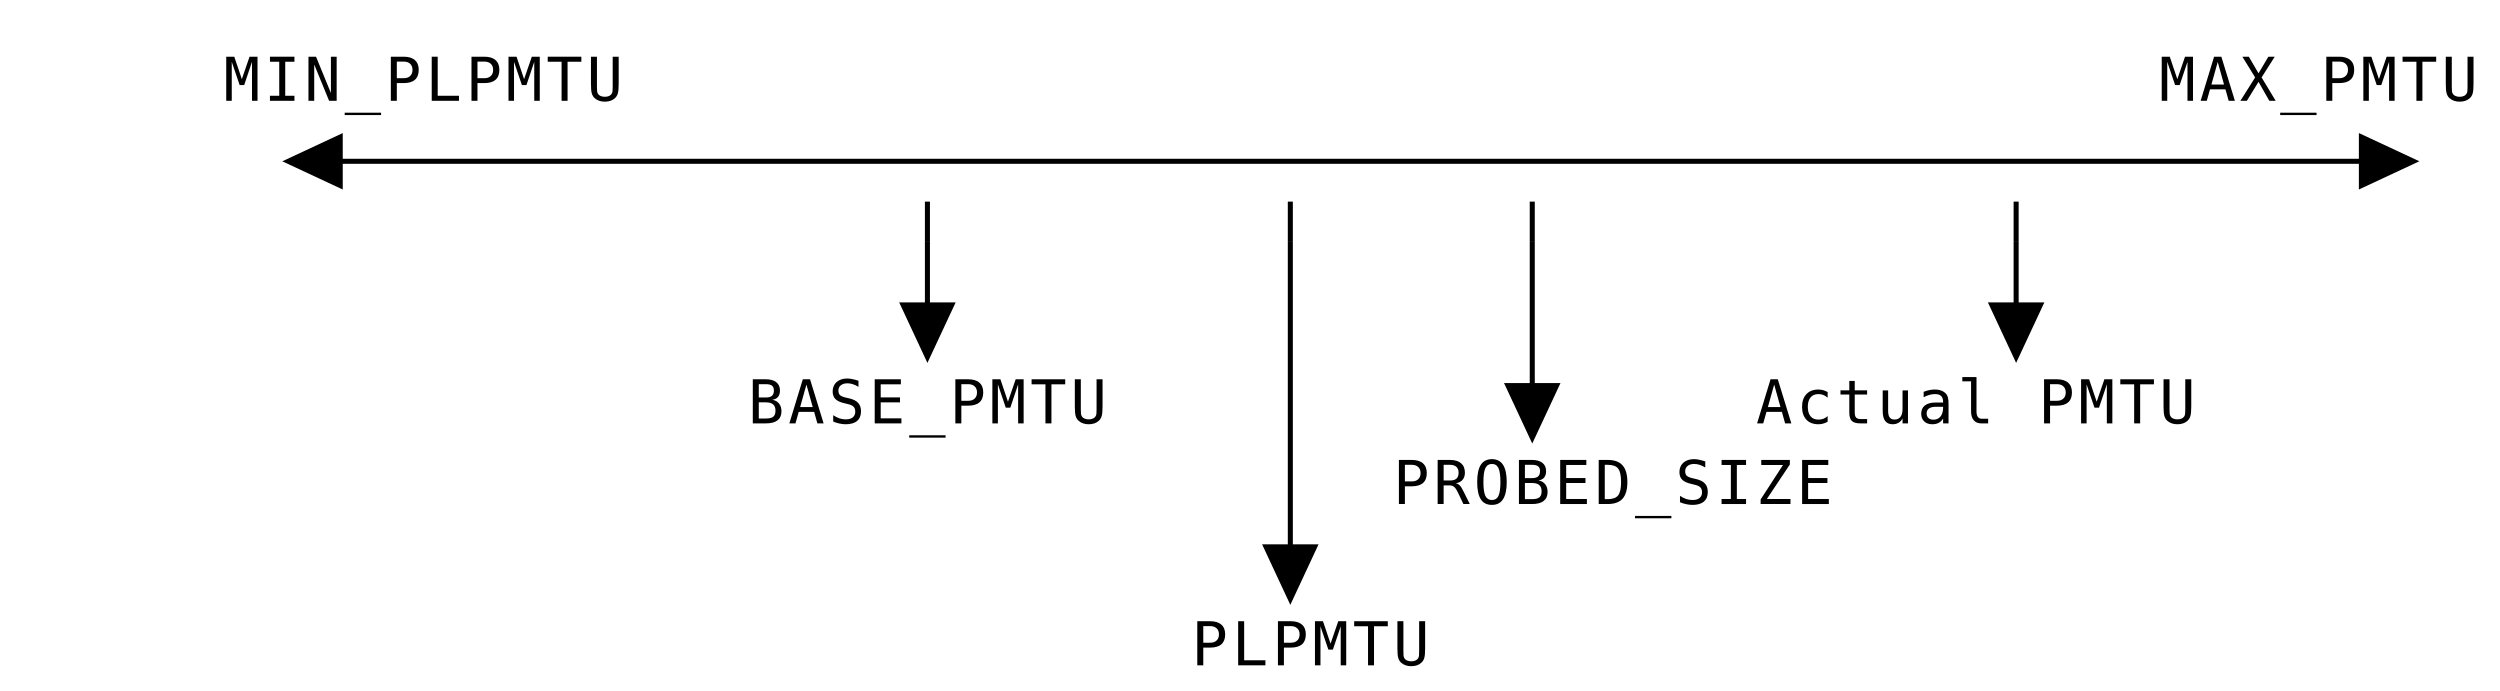
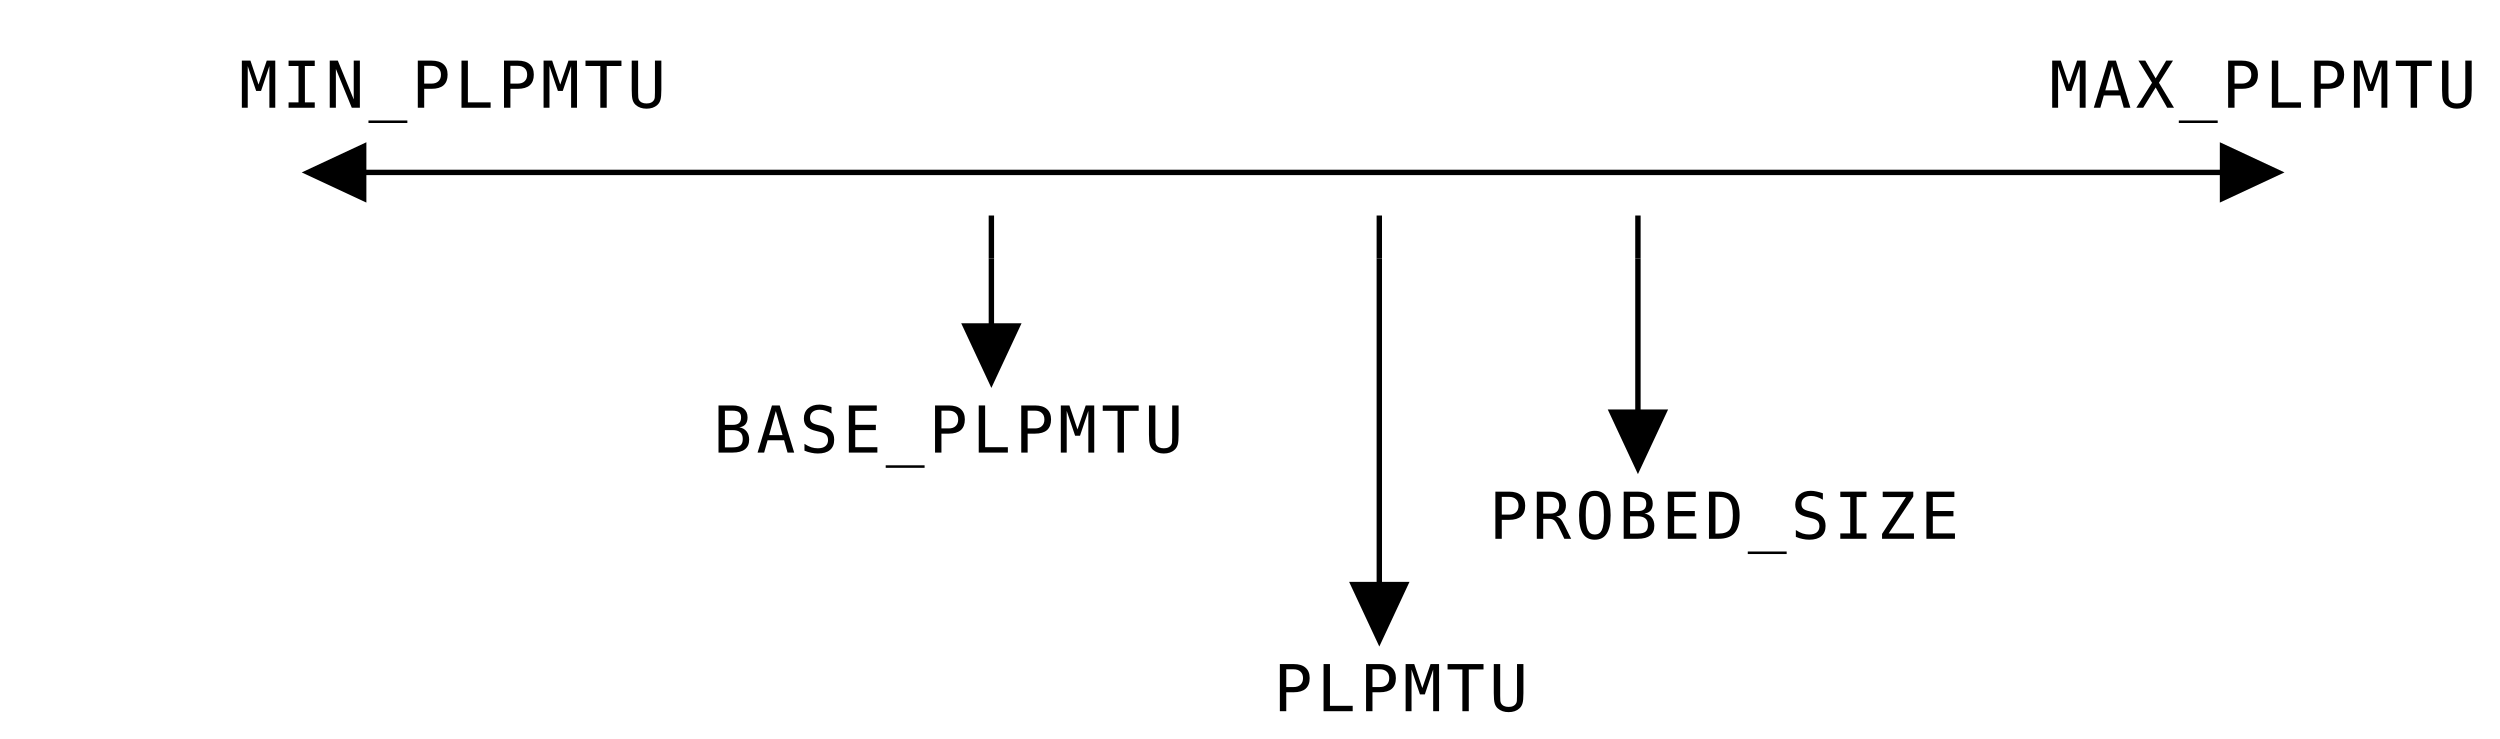
- <svg xmlns="http://www.w3.org/2000/svg" class="diagram" version="1.1" height="137" width="496" viewBox="0 0 496.0 137.0">
+ <svg xmlns="http://www.w3.org/2000/svg" class="diagram" version="1.1" height="137" width="464" viewBox="0 0 464.0 137.0">
  <g transform="translate(8,16)">
-     <path d="M 56,16 L 464,16" fill="none" stroke="black" />
+     <path d="M 56,16 L 408,16" fill="none" stroke="black" />
    <path d="M 176,32 L 176,48" fill="none" stroke="black" />
    <path d="M 248,32 L 248,96" fill="none" stroke="black" />
    <path d="M 296,32 L 296,64" fill="none" stroke="black" />
-     <path d="M 392,32 L 392,48" fill="none" stroke="black" />
    <path d="M 176,24 L 176,32" fill="none" stroke="black" />
    <path d="M 248,24 L 248,32" fill="none" stroke="black" />
    <path d="M 296,24 L 296,32" fill="none" stroke="black" />
-     <path d="M 392,24 L 392,32" fill="none" stroke="black" />
    <polygon points="64,16 52,10.4 52,21.6" transform="rotate(180, 56, 16)" fill="black" />
    <polygon points="184,48 172,42.4 172,53.6" transform="rotate(90, 176, 48)" fill="black" />
    <polygon points="256,96 244,90.4 244,101.6" transform="rotate(90, 248, 96)" fill="black" />
    <polygon points="304,64 292,58.4 292,69.6" transform="rotate(90, 296, 64)" fill="black" />
-     <polygon points="400,48 388,42.4 388,53.6" transform="rotate(90, 392, 48)" fill="black" />
-     <polygon points="472,16 460,10.4 460,21.6" transform="rotate(0, 464, 16)" fill="black" />
+     <polygon points="416,16 404,10.4 404,21.6" transform="rotate(0, 408, 16)" fill="black" />
+     <text text-anchor="middle" font-family="monospace" x="400" y="4" fill="black" font-size="1em">_</text>
+     <text text-anchor="middle" font-family="monospace" x="416" y="4" fill="black" font-size="1em">L</text>
+     <text text-anchor="middle" font-family="monospace" x="192" y="68" fill="black" font-size="1em">M</text>
+     <text text-anchor="middle" font-family="monospace" x="288" y="84" fill="black" font-size="1em">O</text>
+     <text text-anchor="middle" font-family="monospace" x="352" y="84" fill="black" font-size="1em">E</text>
+     <text text-anchor="middle" font-family="monospace" x="232" y="116" fill="black" font-size="1em">P</text>
+     <text text-anchor="middle" font-family="monospace" x="272" y="116" fill="black" font-size="1em">U</text>
+     <text text-anchor="middle" font-family="monospace" x="56" y="4" fill="black" font-size="1em">N</text>
+     <text text-anchor="middle" font-family="monospace" x="80" y="4" fill="black" font-size="1em">L</text>
+     <text text-anchor="middle" font-family="monospace" x="320" y="84" fill="black" font-size="1em">_</text>
+     <text text-anchor="middle" font-family="monospace" x="336" y="84" fill="black" font-size="1em">I</text>
+     <text text-anchor="middle" font-family="monospace" x="344" y="84" fill="black" font-size="1em">Z</text>
+     <text text-anchor="middle" font-family="monospace" x="88" y="4" fill="black" font-size="1em">P</text>
+     <text text-anchor="middle" font-family="monospace" x="96" y="4" fill="black" font-size="1em">M</text>
+     <text text-anchor="middle" font-family="monospace" x="392" y="4" fill="black" font-size="1em">X</text>
+     <text text-anchor="middle" font-family="monospace" x="424" y="4" fill="black" font-size="1em">P</text>
+     <text text-anchor="middle" font-family="monospace" x="448" y="4" fill="black" font-size="1em">U</text>
+     <text text-anchor="middle" font-family="monospace" x="152" y="68" fill="black" font-size="1em">E</text>
+     <text text-anchor="middle" font-family="monospace" x="304" y="84" fill="black" font-size="1em">E</text>
+     <text text-anchor="middle" font-family="monospace" x="64" y="4" fill="black" font-size="1em">_</text>
+     <text text-anchor="middle" font-family="monospace" x="384" y="4" fill="black" font-size="1em">A</text>
+     <text text-anchor="middle" font-family="monospace" x="128" y="68" fill="black" font-size="1em">B</text>
    <text text-anchor="middle" font-family="monospace" x="312" y="84" fill="black" font-size="1em">D</text>
+     <text text-anchor="middle" font-family="monospace" x="240" y="116" fill="black" font-size="1em">L</text>
+     <text text-anchor="middle" font-family="monospace" x="264" y="116" fill="black" font-size="1em">T</text>
+     <text text-anchor="middle" font-family="monospace" x="72" y="4" fill="black" font-size="1em">P</text>
    <text text-anchor="middle" font-family="monospace" x="104" y="4" fill="black" font-size="1em">T</text>
-     <text text-anchor="middle" font-family="monospace" x="144" y="68" fill="black" font-size="1em">B</text>
-     <text text-anchor="middle" font-family="monospace" x="352" y="84" fill="black" font-size="1em">E</text>
-     <text text-anchor="middle" font-family="monospace" x="264" y="116" fill="black" font-size="1em">T</text>
-     <text text-anchor="middle" font-family="monospace" x="432" y="4" fill="black" font-size="1em">A</text>
-     <text text-anchor="middle" font-family="monospace" x="304" y="84" fill="black" font-size="1em">E</text>
-     <text text-anchor="middle" font-family="monospace" x="56" y="4" fill="black" font-size="1em">N</text>
-     <text text-anchor="middle" font-family="monospace" x="400" y="68" fill="black" font-size="1em">P</text>
+     <text text-anchor="middle" font-family="monospace" x="432" y="4" fill="black" font-size="1em">M</text>
+     <text text-anchor="middle" font-family="monospace" x="144" y="68" fill="black" font-size="1em">S</text>
+     <text text-anchor="middle" font-family="monospace" x="184" y="68" fill="black" font-size="1em">P</text>
+     <text text-anchor="middle" font-family="monospace" x="200" y="68" fill="black" font-size="1em">T</text>
+     <text text-anchor="middle" font-family="monospace" x="296" y="84" fill="black" font-size="1em">B</text>
+     <text text-anchor="middle" font-family="monospace" x="248" y="116" fill="black" font-size="1em">P</text>
+     <text text-anchor="middle" font-family="monospace" x="40" y="4" fill="black" font-size="1em">M</text>
+     <text text-anchor="middle" font-family="monospace" x="48" y="4" fill="black" font-size="1em">I</text>
+     <text text-anchor="middle" font-family="monospace" x="160" y="68" fill="black" font-size="1em">_</text>
+     <text text-anchor="middle" font-family="monospace" x="328" y="84" fill="black" font-size="1em">S</text>
+     <text text-anchor="middle" font-family="monospace" x="112" y="4" fill="black" font-size="1em">U</text>
+     <text text-anchor="middle" font-family="monospace" x="440" y="4" fill="black" font-size="1em">T</text>
+     <text text-anchor="middle" font-family="monospace" x="136" y="68" fill="black" font-size="1em">A</text>
+     <text text-anchor="middle" font-family="monospace" x="208" y="68" fill="black" font-size="1em">U</text>
+     <text text-anchor="middle" font-family="monospace" x="280" y="84" fill="black" font-size="1em">R</text>
+     <text text-anchor="middle" font-family="monospace" x="256" y="116" fill="black" font-size="1em">M</text>
+     <text text-anchor="middle" font-family="monospace" x="376" y="4" fill="black" font-size="1em">M</text>
+     <text text-anchor="middle" font-family="monospace" x="408" y="4" fill="black" font-size="1em">P</text>
+     <text text-anchor="middle" font-family="monospace" x="168" y="68" fill="black" font-size="1em">P</text>
+     <text text-anchor="middle" font-family="monospace" x="176" y="68" fill="black" font-size="1em">L</text>
    <text text-anchor="middle" font-family="monospace" x="272" y="84" fill="black" font-size="1em">P</text>
-     <text text-anchor="middle" font-family="monospace" x="288" y="84" fill="black" font-size="1em">O</text>
-     <text text-anchor="middle" font-family="monospace" x="240" y="116" fill="black" font-size="1em">L</text>
-     <text text-anchor="middle" font-family="monospace" x="472" y="4" fill="black" font-size="1em">T</text>
-     <text text-anchor="middle" font-family="monospace" x="160" y="68" fill="black" font-size="1em">S</text>
-     <text text-anchor="middle" font-family="monospace" x="424" y="4" fill="black" font-size="1em">M</text>
-     <text text-anchor="middle" font-family="monospace" x="440" y="4" fill="black" font-size="1em">X</text>
-     <text text-anchor="middle" font-family="monospace" x="192" y="68" fill="black" font-size="1em">M</text>
-     <text text-anchor="middle" font-family="monospace" x="344" y="68" fill="black" font-size="1em">A</text>
-     <text text-anchor="middle" font-family="monospace" x="360" y="68" fill="black" font-size="1em">t</text>
-     <text text-anchor="middle" font-family="monospace" x="48" y="4" fill="black" font-size="1em">I</text>
-     <text text-anchor="middle" font-family="monospace" x="480" y="4" fill="black" font-size="1em">U</text>
-     <text text-anchor="middle" font-family="monospace" x="456" y="4" fill="black" font-size="1em">P</text>
-     <text text-anchor="middle" font-family="monospace" x="96" y="4" fill="black" font-size="1em">M</text>
-     <text text-anchor="middle" font-family="monospace" x="112" y="4" fill="black" font-size="1em">U</text>
-     <text text-anchor="middle" font-family="monospace" x="448" y="4" fill="black" font-size="1em">_</text>
-     <text text-anchor="middle" font-family="monospace" x="64" y="4" fill="black" font-size="1em">_</text>
-     <text text-anchor="middle" font-family="monospace" x="424" y="68" fill="black" font-size="1em">U</text>
-     <text text-anchor="middle" font-family="monospace" x="208" y="68" fill="black" font-size="1em">U</text>
-     <text text-anchor="middle" font-family="monospace" x="272" y="116" fill="black" font-size="1em">U</text>
-     <text text-anchor="middle" font-family="monospace" x="416" y="68" fill="black" font-size="1em">T</text>
-     <text text-anchor="middle" font-family="monospace" x="408" y="68" fill="black" font-size="1em">M</text>
-     <text text-anchor="middle" font-family="monospace" x="328" y="84" fill="black" font-size="1em">S</text>
-     <text text-anchor="middle" font-family="monospace" x="344" y="84" fill="black" font-size="1em">Z</text>
-     <text text-anchor="middle" font-family="monospace" x="40" y="4" fill="black" font-size="1em">M</text>
-     <text text-anchor="middle" font-family="monospace" x="176" y="68" fill="black" font-size="1em">_</text>
-     <text text-anchor="middle" font-family="monospace" x="200" y="68" fill="black" font-size="1em">T</text>
-     <text text-anchor="middle" font-family="monospace" x="352" y="68" fill="black" font-size="1em">c</text>
-     <text text-anchor="middle" font-family="monospace" x="376" y="68" fill="black" font-size="1em">a</text>
-     <text text-anchor="middle" font-family="monospace" x="384" y="68" fill="black" font-size="1em">l</text>
-     <text text-anchor="middle" font-family="monospace" x="320" y="84" fill="black" font-size="1em">_</text>
-     <text text-anchor="middle" font-family="monospace" x="152" y="68" fill="black" font-size="1em">A</text>
-     <text text-anchor="middle" font-family="monospace" x="168" y="68" fill="black" font-size="1em">E</text>
-     <text text-anchor="middle" font-family="monospace" x="368" y="68" fill="black" font-size="1em">u</text>
-     <text text-anchor="middle" font-family="monospace" x="248" y="116" fill="black" font-size="1em">P</text>
-     <text text-anchor="middle" font-family="monospace" x="280" y="84" fill="black" font-size="1em">R</text>
-     <text text-anchor="middle" font-family="monospace" x="232" y="116" fill="black" font-size="1em">P</text>
-     <text text-anchor="middle" font-family="monospace" x="72" y="4" fill="black" font-size="1em">P</text>
-     <text text-anchor="middle" font-family="monospace" x="464" y="4" fill="black" font-size="1em">M</text>
-     <text text-anchor="middle" font-family="monospace" x="80" y="4" fill="black" font-size="1em">L</text>
-     <text text-anchor="middle" font-family="monospace" x="184" y="68" fill="black" font-size="1em">P</text>
-     <text text-anchor="middle" font-family="monospace" x="296" y="84" fill="black" font-size="1em">B</text>
-     <text text-anchor="middle" font-family="monospace" x="336" y="84" fill="black" font-size="1em">I</text>
-     <text text-anchor="middle" font-family="monospace" x="256" y="116" fill="black" font-size="1em">M</text>
-     <text text-anchor="middle" font-family="monospace" x="88" y="4" fill="black" font-size="1em">P</text>
  </g>
</svg>
